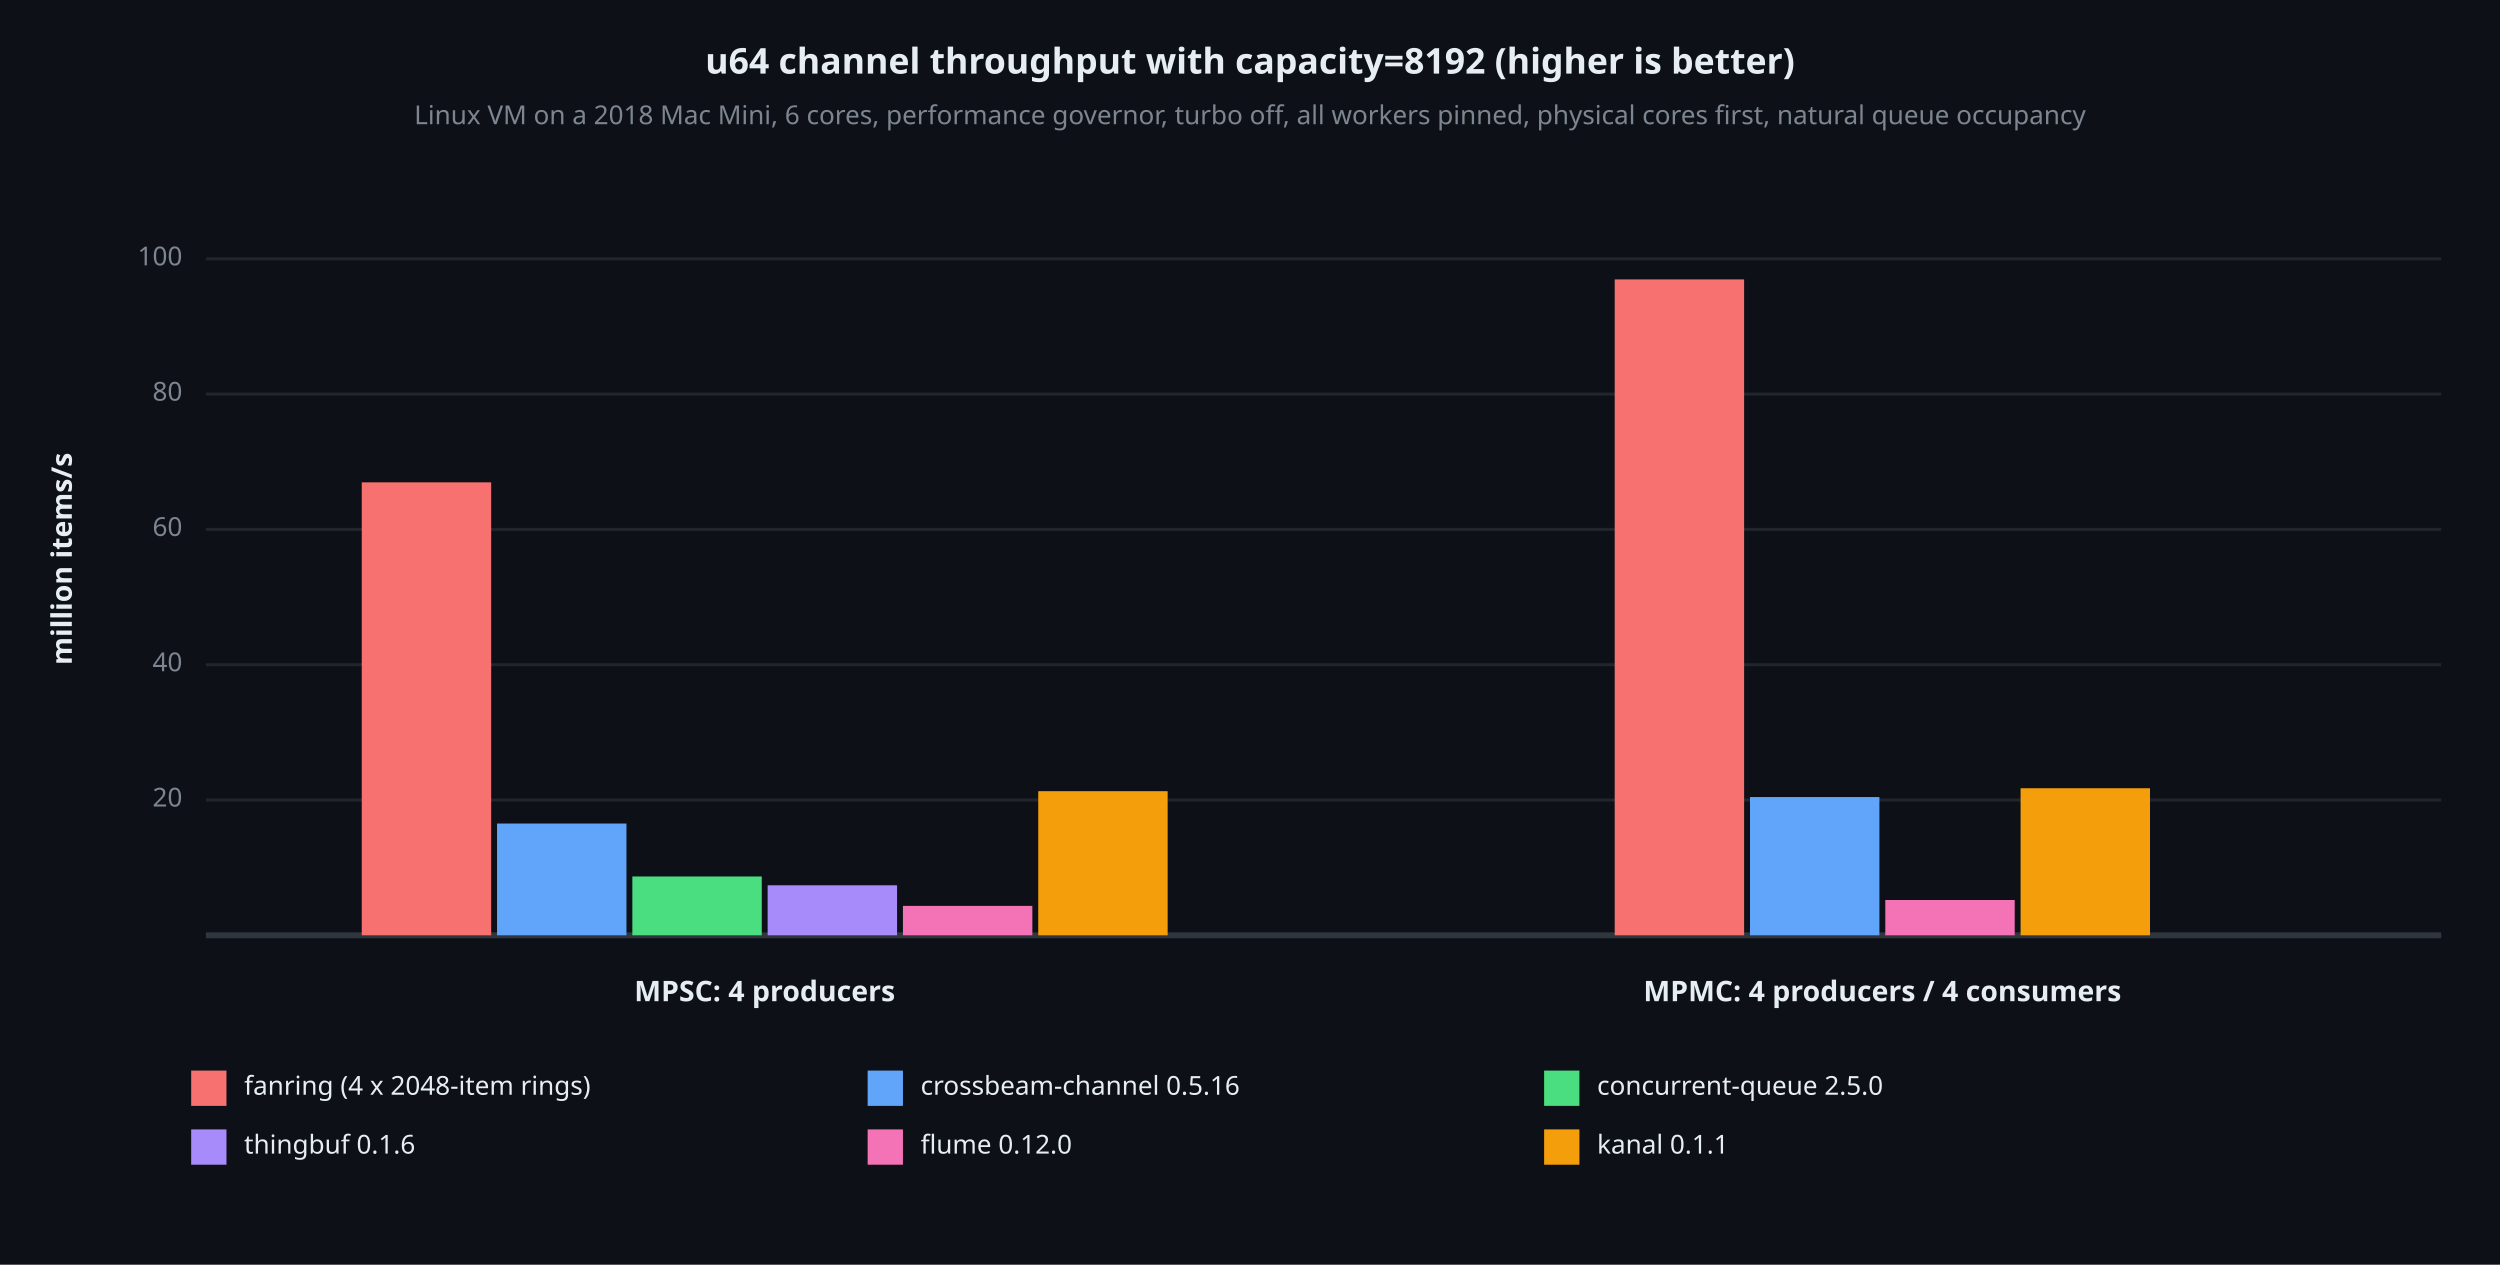
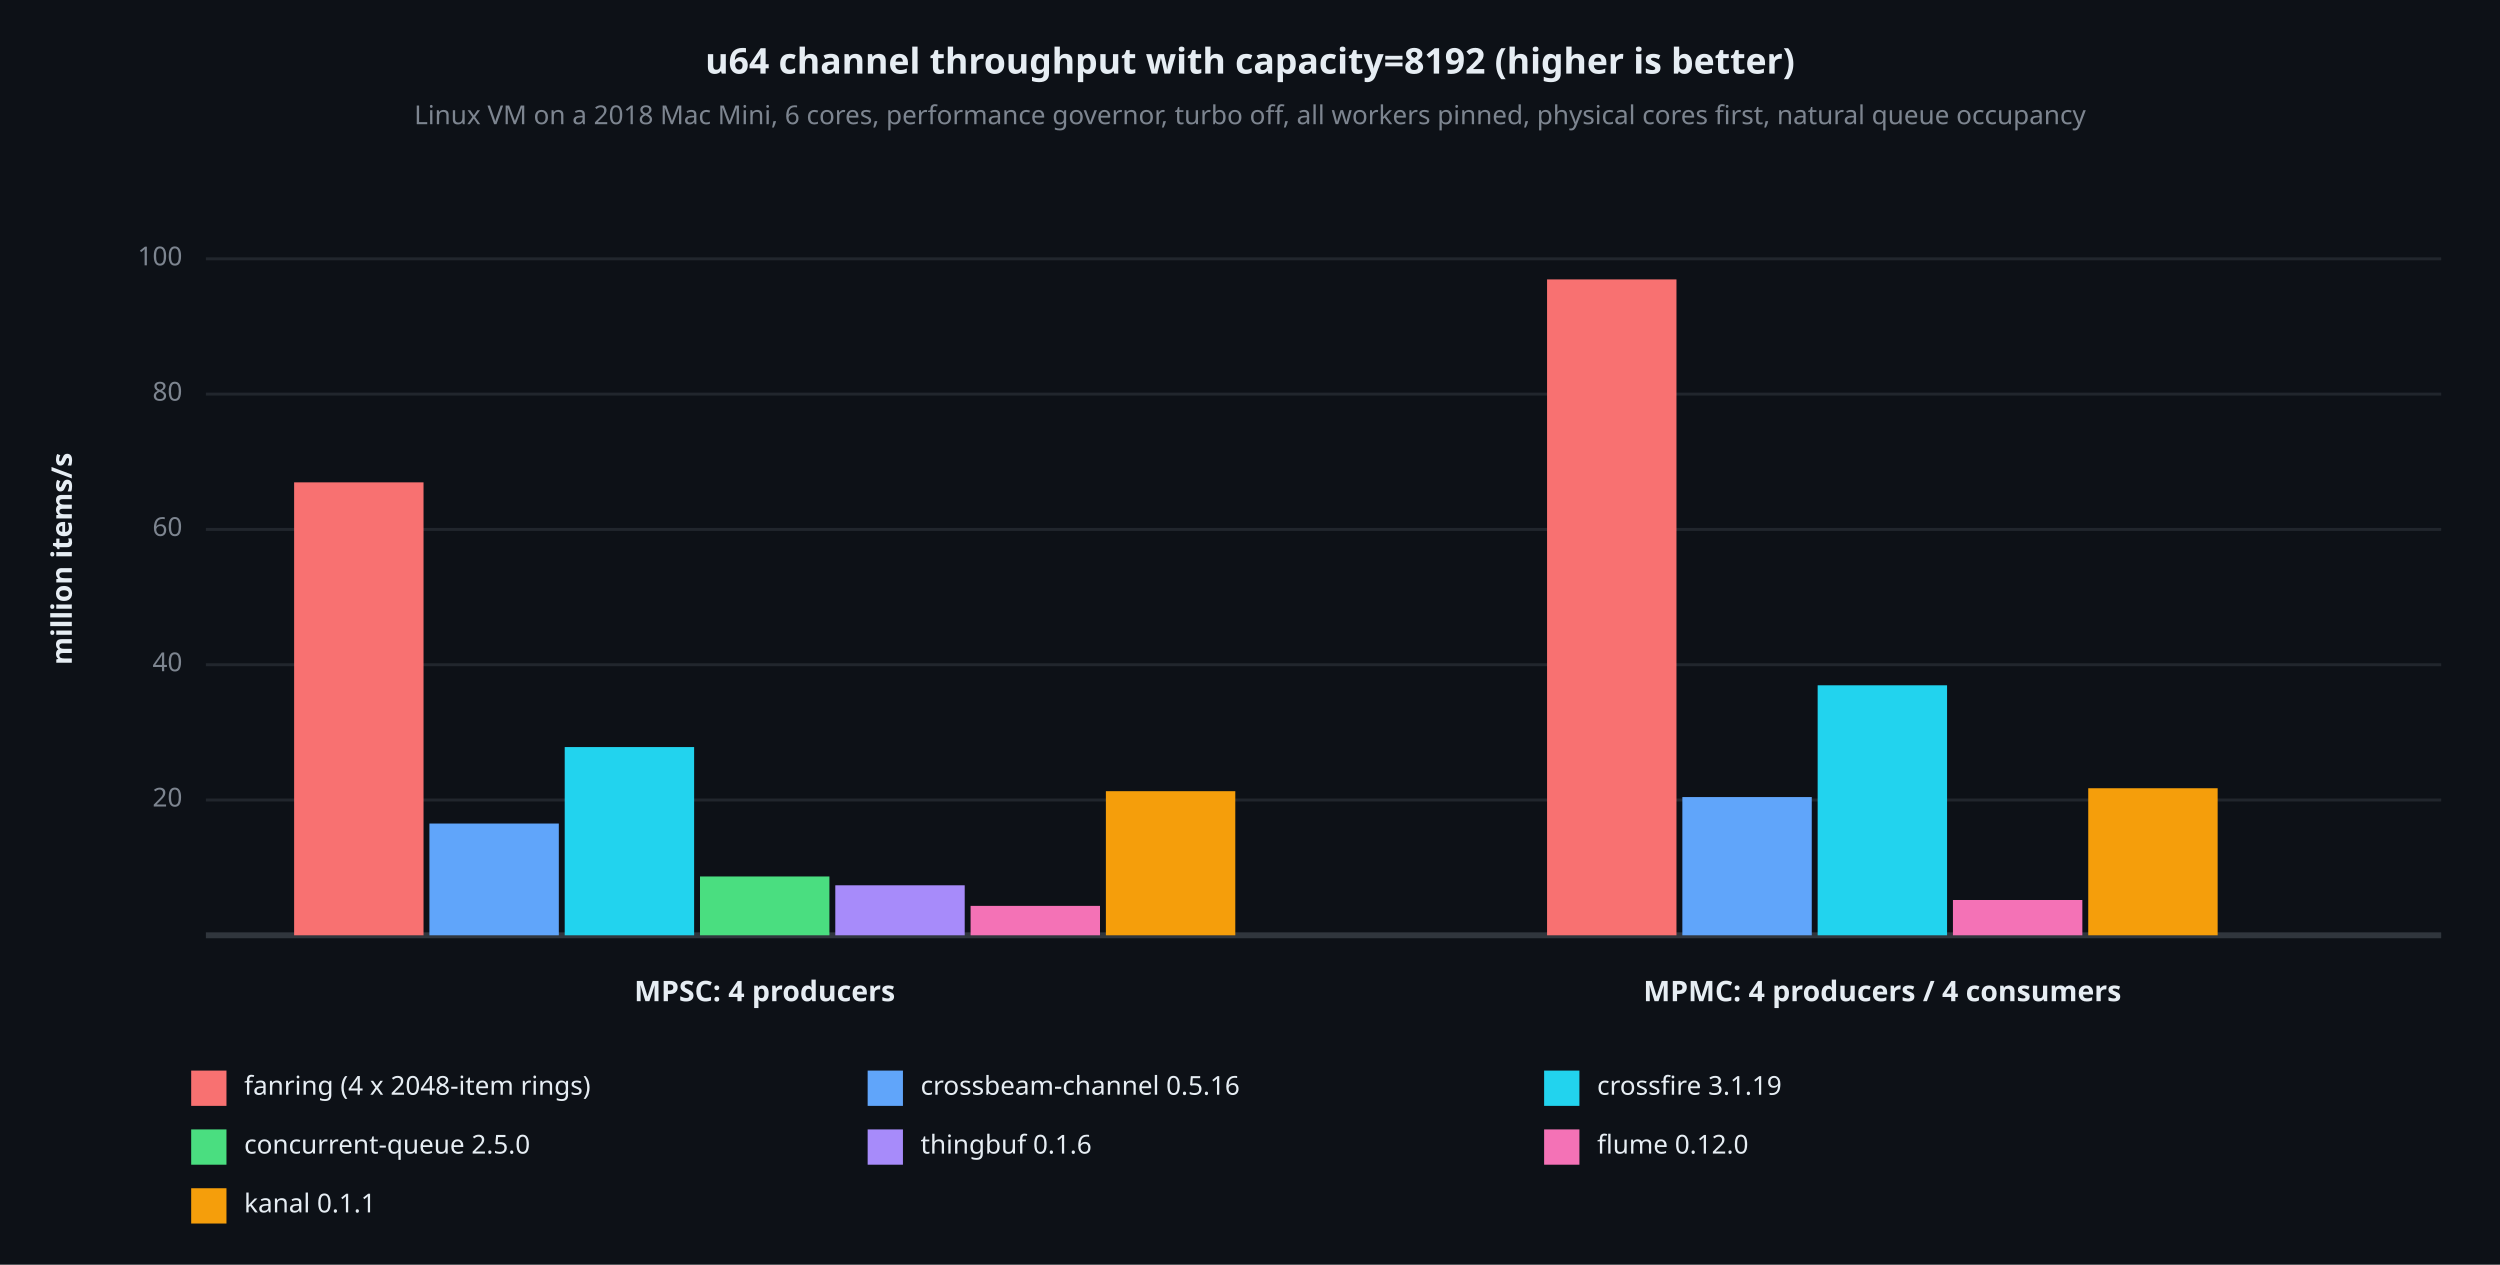
<svg xmlns="http://www.w3.org/2000/svg" viewBox="0 0 850 430" font-family="system-ui, -apple-system, sans-serif">
  <rect x="0" y="0" width="850" height="430" opacity="1" fill="#0D1117" stroke="none" />
  <text x="425" y="22" dy="0.5ex" text-anchor="middle" font-family="sans-serif" font-size="12.097" opacity="1" fill="#E6EDF3" font-weight="bold">
u64 channel throughput with capacity=8192 (higher is better)
</text>
  <text x="425" y="40" dy="0.5ex" text-anchor="middle" font-family="sans-serif" font-size="8.871" opacity="1" fill="#7D8590">
Linux VM on a 2018 Mac Mini, 6 cores, performance governor, turbo off, all workers pinned, physical cores first, natural queue occupancy
</text>
  <text x="22" y="190" dy="0.5ex" text-anchor="middle" font-family="sans-serif" font-size="9.677" opacity="1" fill="#E6EDF3" font-weight="bold" transform="rotate(270, 22, 190)">
million items/s
</text>
  <polyline fill="none" opacity="1" stroke="#21262D" stroke-width="1" points="70,272 830,272 " />
  <text x="62" y="272" dy="0.5ex" text-anchor="end" font-family="sans-serif" font-size="8.871" opacity="1" fill="#7D8590">
20
</text>
  <polyline fill="none" opacity="1" stroke="#21262D" stroke-width="1" points="70,226 830,226 " />
  <text x="62" y="226" dy="0.5ex" text-anchor="end" font-family="sans-serif" font-size="8.871" opacity="1" fill="#7D8590">
40
</text>
  <polyline fill="none" opacity="1" stroke="#21262D" stroke-width="1" points="70,180 830,180 " />
  <text x="62" y="180" dy="0.5ex" text-anchor="end" font-family="sans-serif" font-size="8.871" opacity="1" fill="#7D8590">
60
</text>
  <polyline fill="none" opacity="1" stroke="#21262D" stroke-width="1" points="70,134 830,134 " />
  <text x="62" y="134" dy="0.5ex" text-anchor="end" font-family="sans-serif" font-size="8.871" opacity="1" fill="#7D8590">
80
</text>
  <polyline fill="none" opacity="1" stroke="#21262D" stroke-width="1" points="70,88 830,88 " />
  <text x="62" y="88" dy="0.5ex" text-anchor="end" font-family="sans-serif" font-size="8.871" opacity="1" fill="#7D8590">
100
</text>
  <polyline fill="none" opacity="1" stroke="#30363D" stroke-width="2" points="70,318 830,318 " />
-   <rect x="123" y="164" width="44" height="154" opacity="1" fill="#F87171" stroke="none" />
-   <rect x="169" y="280" width="44" height="38" opacity="1" fill="#60A5FA" stroke="none" />
-   <rect x="215" y="298" width="44" height="20" opacity="1" fill="#4ADE80" stroke="none" />
-   <rect x="261" y="301" width="44" height="17" opacity="1" fill="#A78BFA" stroke="none" />
-   <rect x="307" y="308" width="44" height="10" opacity="1" fill="#F472B6" stroke="none" />
-   <rect x="353" y="269" width="44" height="49" opacity="1" fill="#F59E0B" stroke="none" />
+   <rect x="100" y="164" width="44" height="154" opacity="1" fill="#F87171" stroke="none" />
+   <rect x="146" y="280" width="44" height="38" opacity="1" fill="#60A5FA" stroke="none" />
+   <rect x="192" y="254" width="44" height="64" opacity="1" fill="#22D3EE" stroke="none" />
+   <rect x="238" y="298" width="44" height="20" opacity="1" fill="#4ADE80" stroke="none" />
+   <rect x="284" y="301" width="44" height="17" opacity="1" fill="#A78BFA" stroke="none" />
+   <rect x="330" y="308" width="44" height="10" opacity="1" fill="#F472B6" stroke="none" />
+   <rect x="376" y="269" width="44" height="49" opacity="1" fill="#F59E0B" stroke="none" />
  <text x="260" y="338" dy="0.5ex" text-anchor="middle" font-family="sans-serif" font-size="9.677" opacity="1" fill="#E6EDF3" font-weight="bold">
MPSC: 4 producers
</text>
-   <rect x="549" y="95" width="44" height="223" opacity="1" fill="#F87171" stroke="none" />
-   <rect x="595" y="271" width="44" height="47" opacity="1" fill="#60A5FA" stroke="none" />
-   <rect x="641" y="306" width="44" height="12" opacity="1" fill="#F472B6" stroke="none" />
-   <rect x="687" y="268" width="44" height="50" opacity="1" fill="#F59E0B" stroke="none" />
+   <rect x="526" y="95" width="44" height="223" opacity="1" fill="#F87171" stroke="none" />
+   <rect x="572" y="271" width="44" height="47" opacity="1" fill="#60A5FA" stroke="none" />
+   <rect x="618" y="233" width="44" height="85" opacity="1" fill="#22D3EE" stroke="none" />
+   <rect x="664" y="306" width="44" height="12" opacity="1" fill="#F472B6" stroke="none" />
+   <rect x="710" y="268" width="44" height="50" opacity="1" fill="#F59E0B" stroke="none" />
  <text x="640" y="338" dy="0.5ex" text-anchor="middle" font-family="sans-serif" font-size="9.677" opacity="1" fill="#E6EDF3" font-weight="bold">
MPMC: 4 producers / 4 consumers
</text>
  <rect x="65" y="364" width="12" height="12" opacity="1" fill="#F87171" stroke="none" />
  <text x="83" y="370" dy="0.5ex" text-anchor="start" font-family="sans-serif" font-size="8.871" opacity="1" fill="#E6EDF3">
fanring (4 x 2048-item rings)
</text>
  <rect x="295" y="364" width="12" height="12" opacity="1" fill="#60A5FA" stroke="none" />
  <text x="313" y="370" dy="0.5ex" text-anchor="start" font-family="sans-serif" font-size="8.871" opacity="1" fill="#E6EDF3">
crossbeam-channel 0.5.16
</text>
-   <rect x="525" y="364" width="12" height="12" opacity="1" fill="#4ADE80" stroke="none" />
+   <rect x="525" y="364" width="12" height="12" opacity="1" fill="#22D3EE" stroke="none" />
  <text x="543" y="370" dy="0.5ex" text-anchor="start" font-family="sans-serif" font-size="8.871" opacity="1" fill="#E6EDF3">
+ crossfire 3.1.19
+ </text>
+   <rect x="65" y="384" width="12" height="12" opacity="1" fill="#4ADE80" stroke="none" />
+   <text x="83" y="390" dy="0.5ex" text-anchor="start" font-family="sans-serif" font-size="8.871" opacity="1" fill="#E6EDF3">
concurrent-queue 2.5.0
</text>
-   <rect x="65" y="384" width="12" height="12" opacity="1" fill="#A78BFA" stroke="none" />
-   <text x="83" y="390" dy="0.5ex" text-anchor="start" font-family="sans-serif" font-size="8.871" opacity="1" fill="#E6EDF3">
+   <rect x="295" y="384" width="12" height="12" opacity="1" fill="#A78BFA" stroke="none" />
+   <text x="313" y="390" dy="0.5ex" text-anchor="start" font-family="sans-serif" font-size="8.871" opacity="1" fill="#E6EDF3">
thingbuf 0.1.6
</text>
-   <rect x="295" y="384" width="12" height="12" opacity="1" fill="#F472B6" stroke="none" />
-   <text x="313" y="390" dy="0.5ex" text-anchor="start" font-family="sans-serif" font-size="8.871" opacity="1" fill="#E6EDF3">
+   <rect x="525" y="384" width="12" height="12" opacity="1" fill="#F472B6" stroke="none" />
+   <text x="543" y="390" dy="0.5ex" text-anchor="start" font-family="sans-serif" font-size="8.871" opacity="1" fill="#E6EDF3">
flume 0.12.0
</text>
-   <rect x="525" y="384" width="12" height="12" opacity="1" fill="#F59E0B" stroke="none" />
-   <text x="543" y="390" dy="0.5ex" text-anchor="start" font-family="sans-serif" font-size="8.871" opacity="1" fill="#E6EDF3">
+   <rect x="65" y="404" width="12" height="12" opacity="1" fill="#F59E0B" stroke="none" />
+   <text x="83" y="410" dy="0.5ex" text-anchor="start" font-family="sans-serif" font-size="8.871" opacity="1" fill="#E6EDF3">
kanal 0.1.1
</text>
</svg>
